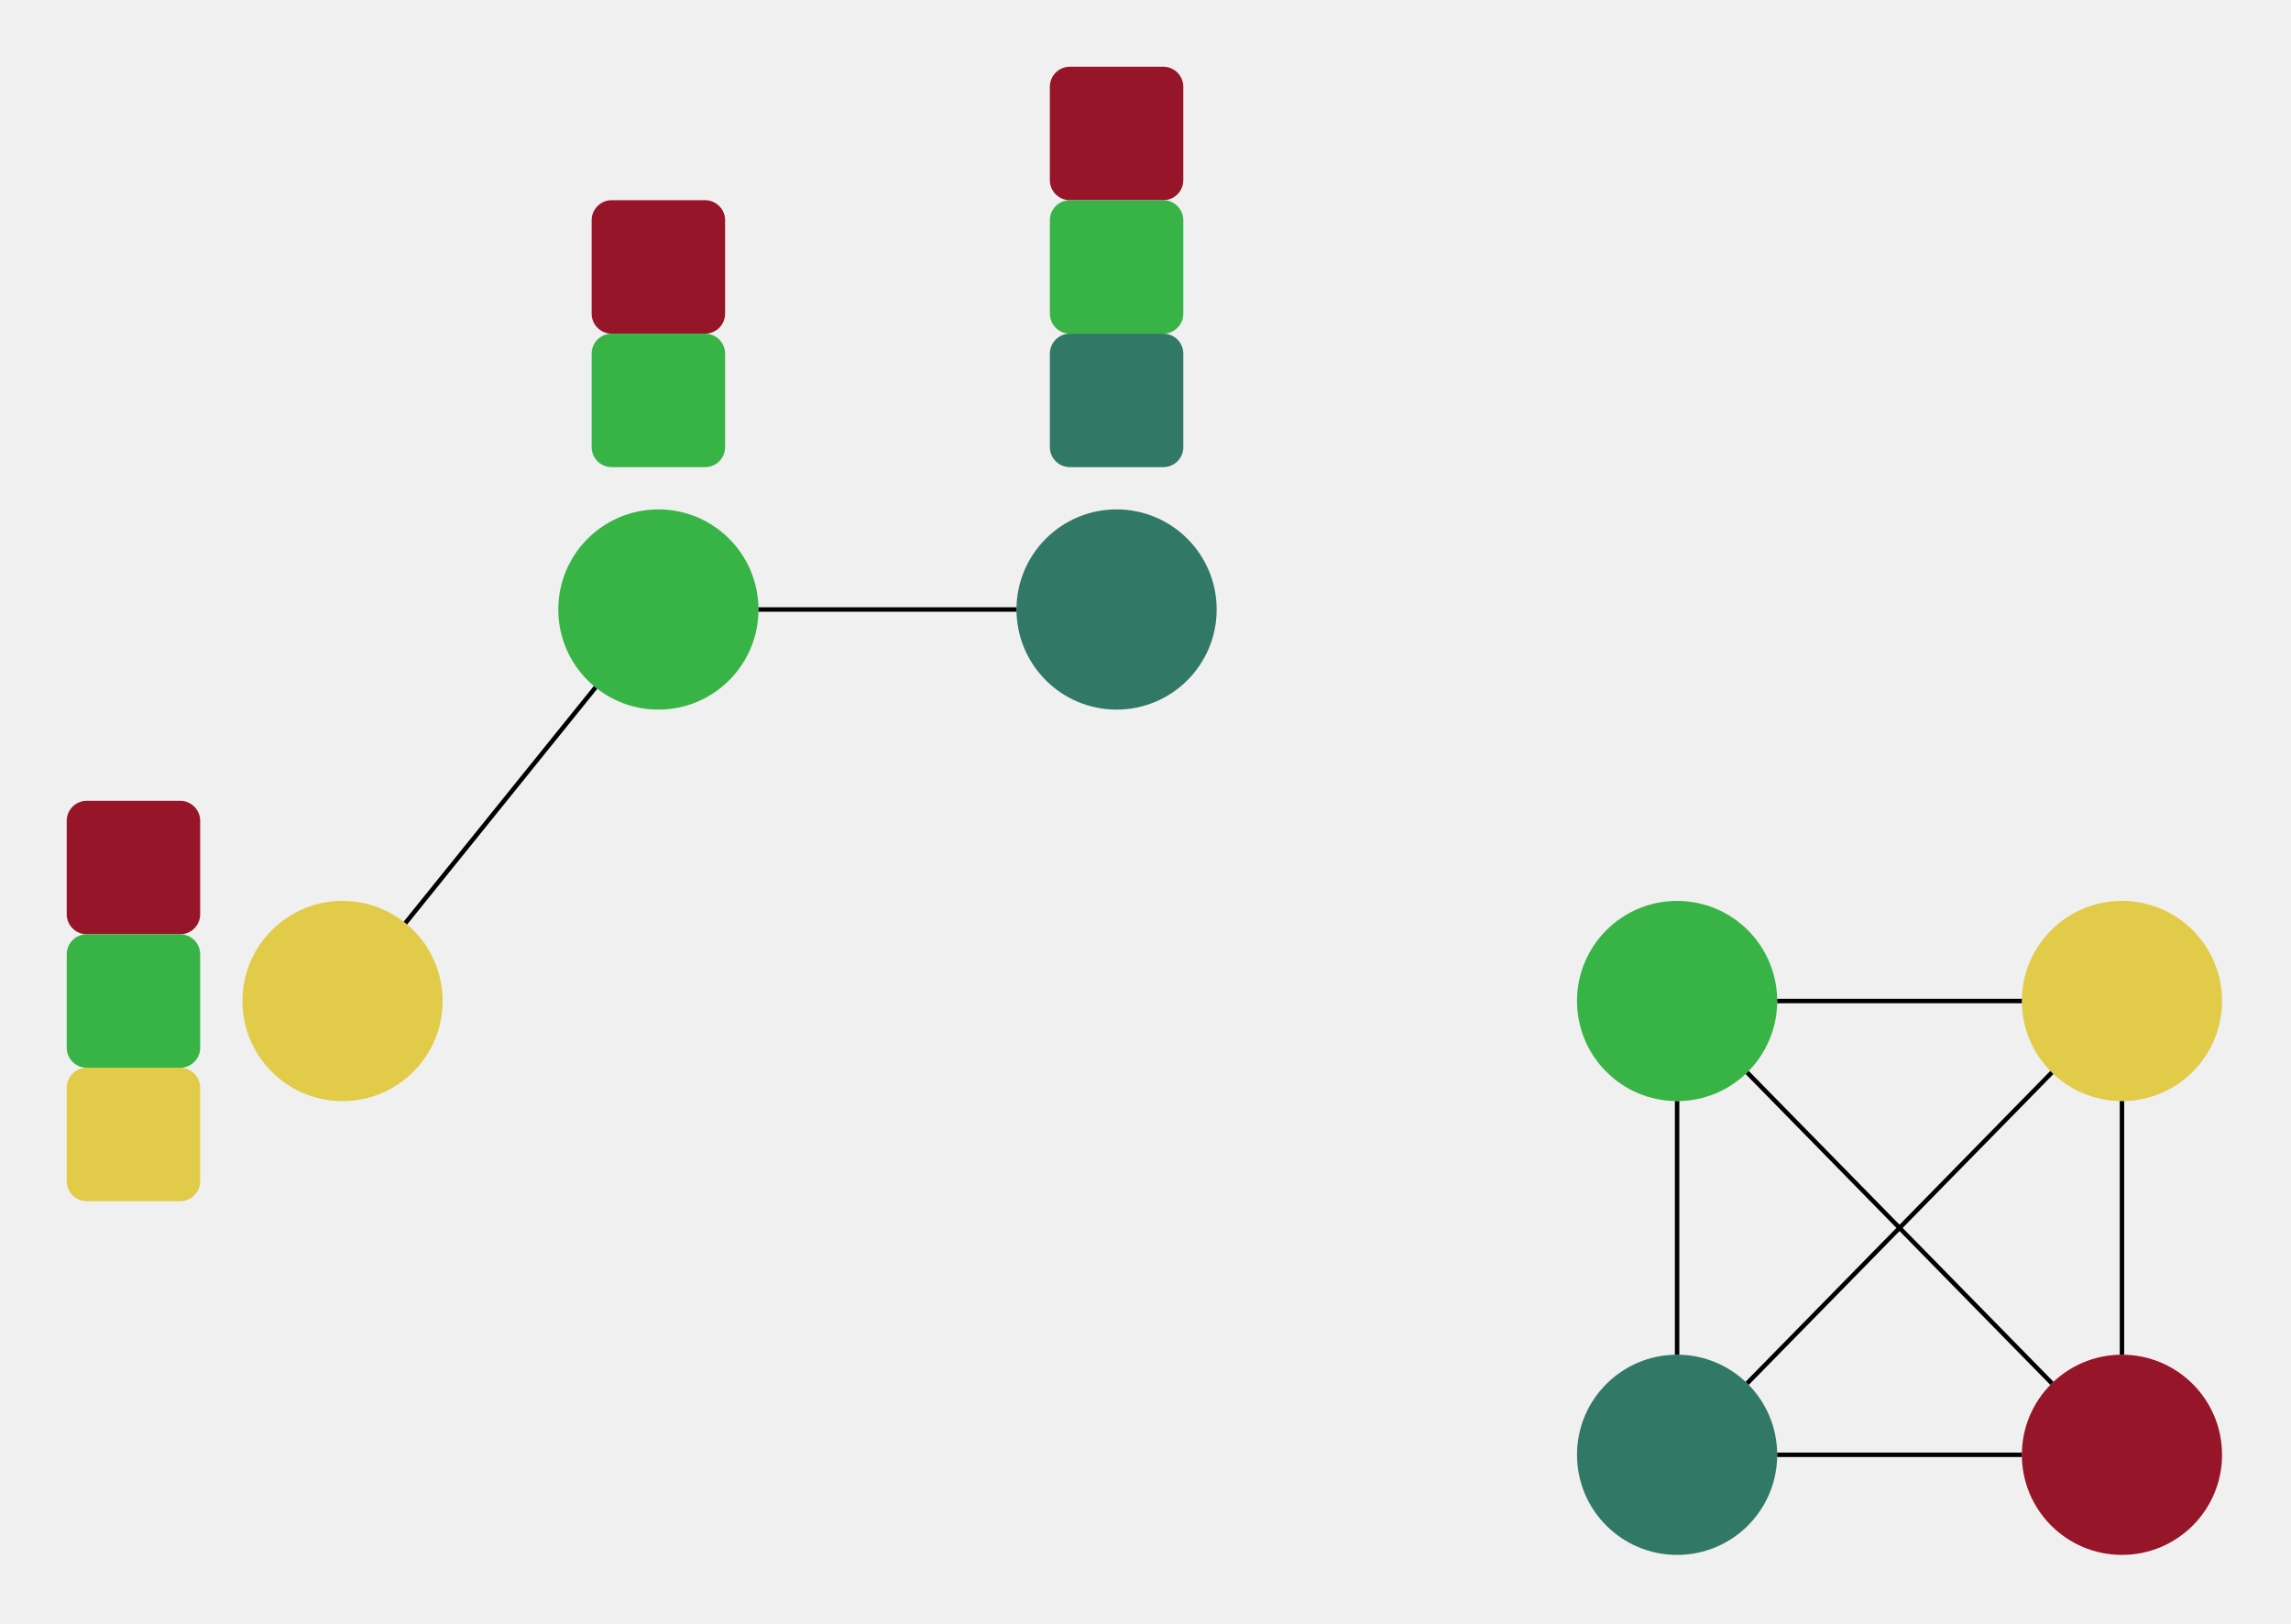
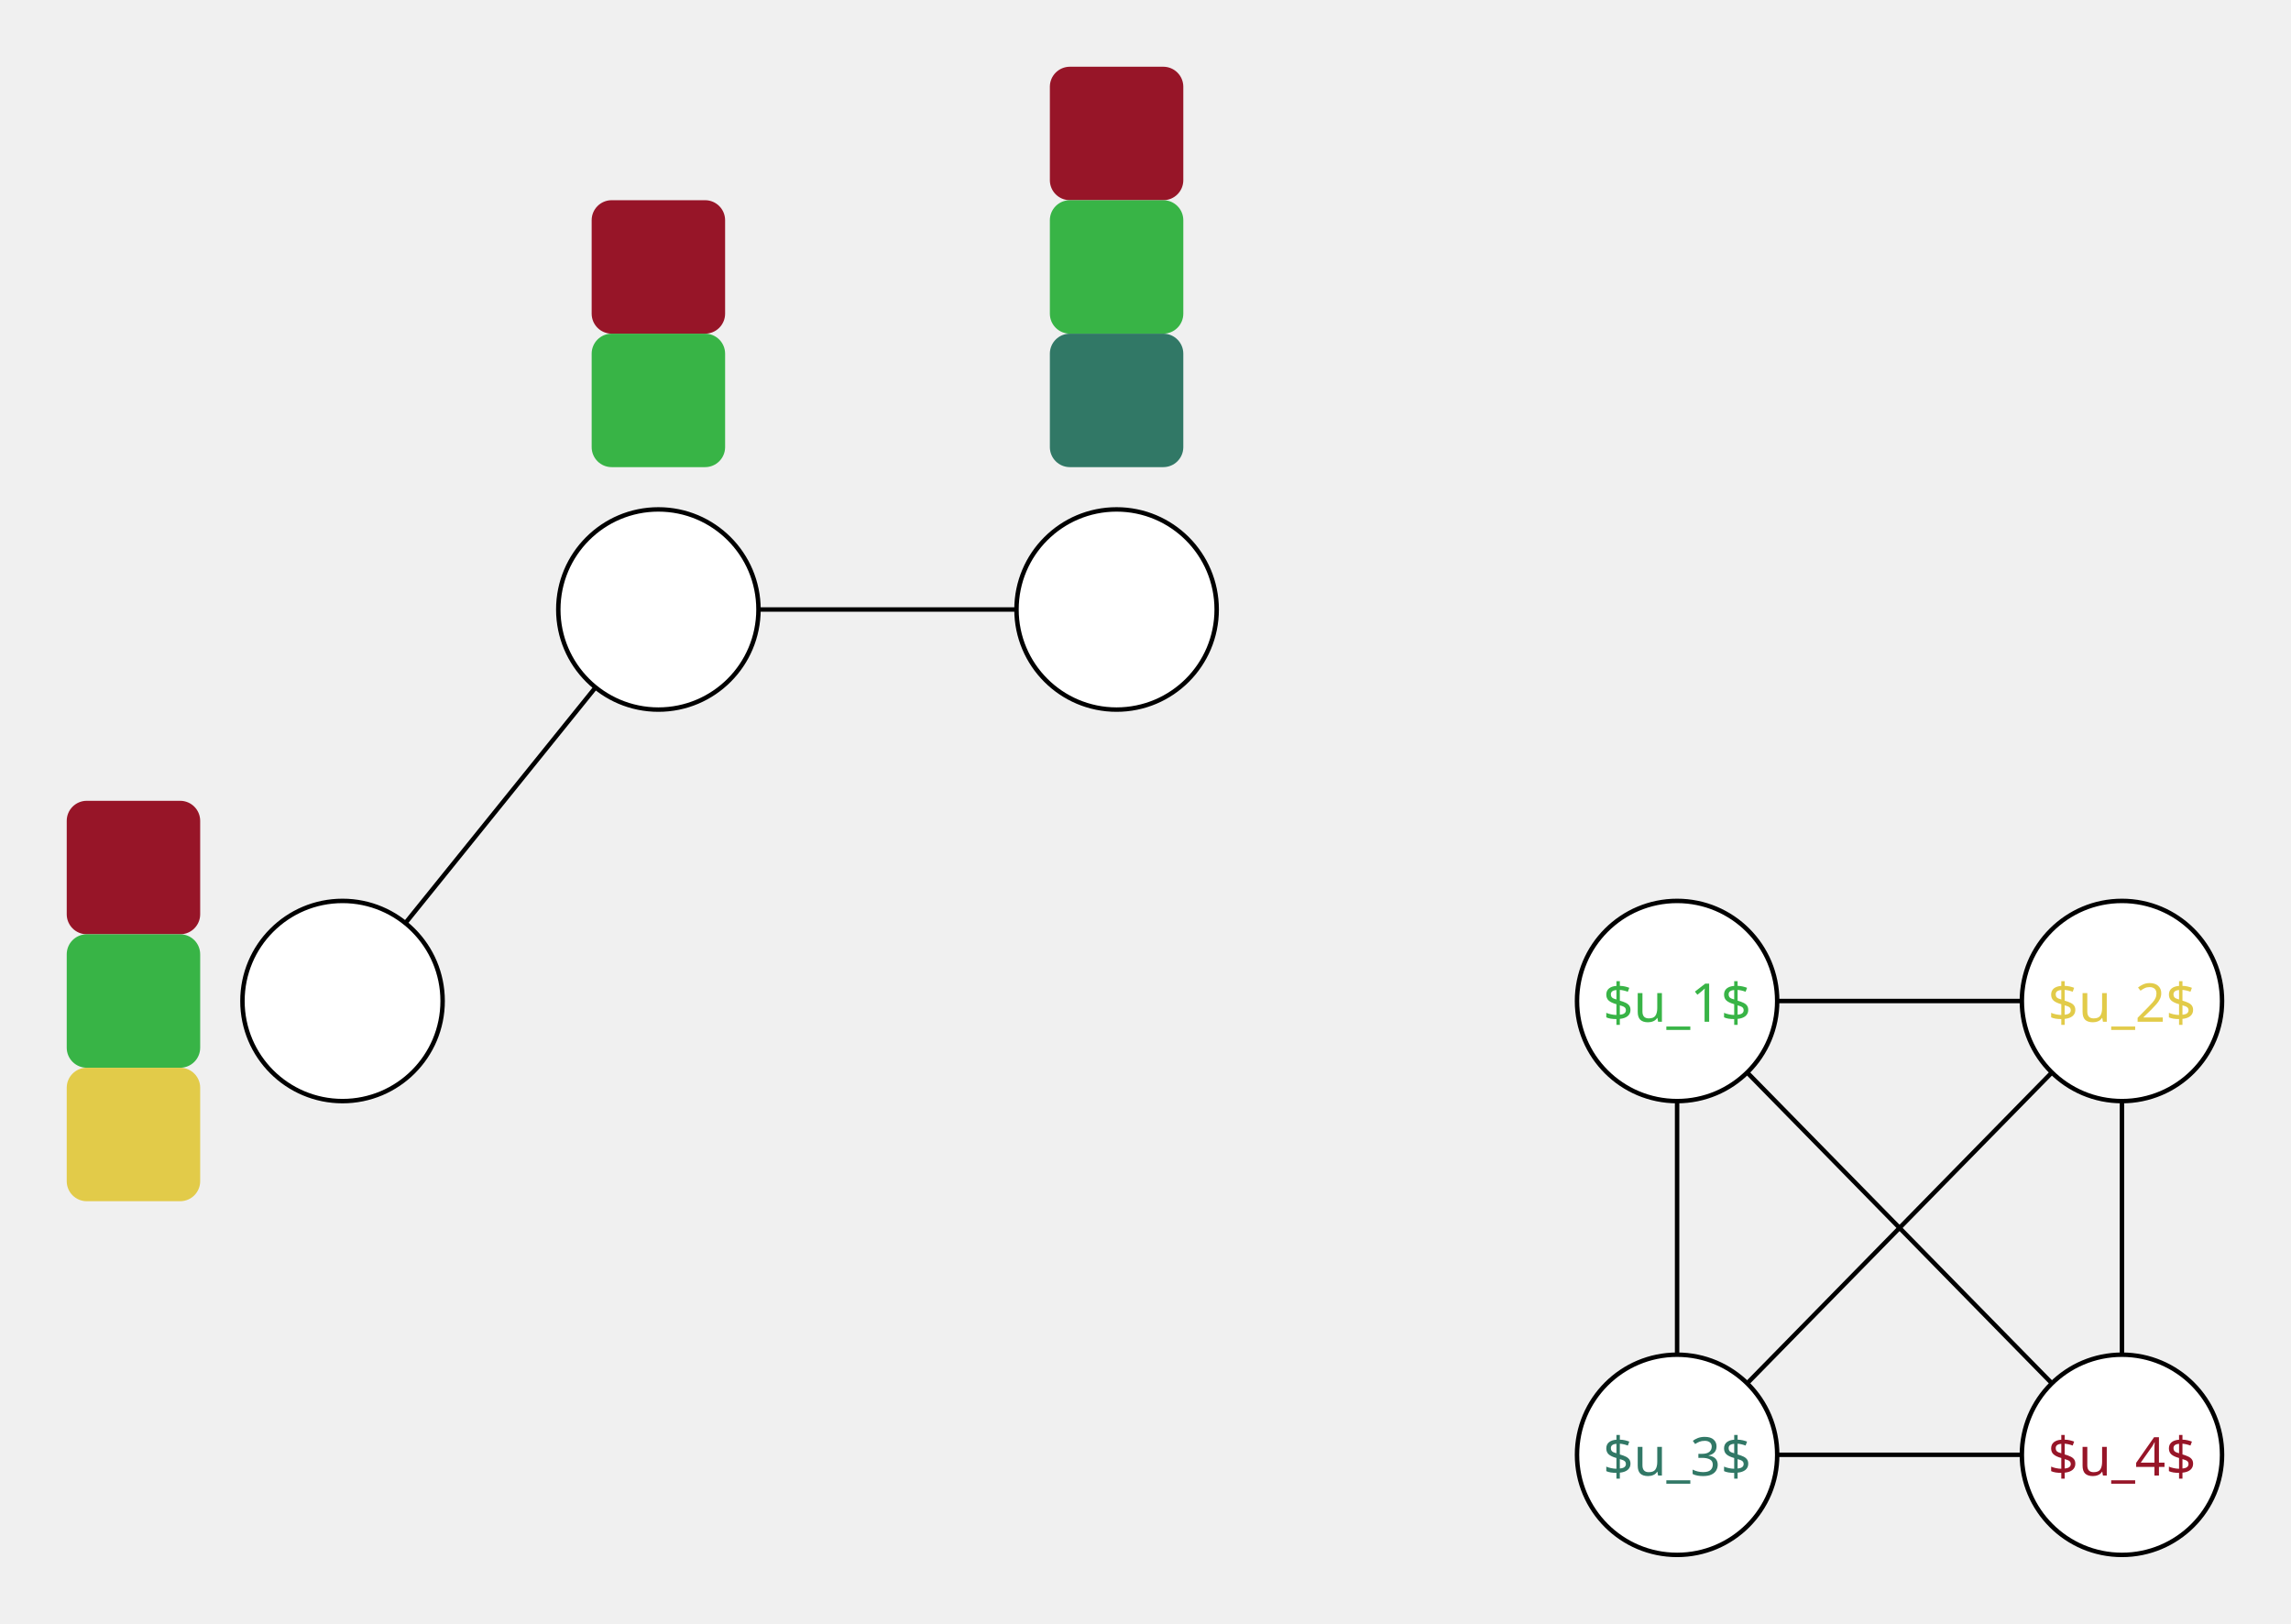
<svg xmlns="http://www.w3.org/2000/svg" fill-opacity="1" color-rendering="auto" color-interpolation="auto" text-rendering="auto" stroke="black" stroke-linecap="square" width="515" stroke-miterlimit="10" shape-rendering="auto" stroke-opacity="1" fill="black" stroke-dasharray="none" font-weight="normal" stroke-width="1" height="365" font-family="'Dialog'" font-style="normal" stroke-linejoin="miter" font-size="12px" stroke-dashoffset="0" image-rendering="auto">
  <defs id="genericDefs" />
  <g>
-     <g fill="rgb(56,180,70)" text-rendering="geometricPrecision" shape-rendering="geometricPrecision" transform="matrix(1,0,0,1,-445,-108)" stroke="rgb(56,180,70)">
+     <g fill="white" text-rendering="geometricPrecision" shape-rendering="geometricPrecision" transform="matrix(1,0,0,1,-445,-108)" stroke="white">
      <circle r="22.5" clip-path="url(#clipPath2)" cx="593" cy="245" stroke="none" />
    </g>
-     <g fill="rgb(49,120,102)" text-rendering="geometricPrecision" shape-rendering="geometricPrecision" transform="matrix(1,0,0,1,-445,-108)" stroke="rgb(49,120,102)">
+     <g text-rendering="geometricPrecision" stroke-miterlimit="1.45" shape-rendering="geometricPrecision" transform="matrix(1,0,0,1,-445,-108)" stroke-linecap="butt">
+       <circle fill="none" r="22.5" clip-path="url(#clipPath2)" cx="593" cy="245" />
+     </g>
+     <g fill="white" text-rendering="geometricPrecision" shape-rendering="geometricPrecision" transform="matrix(1,0,0,1,-445,-108)" stroke="white">
      <circle r="22.5" clip-path="url(#clipPath2)" cx="696" cy="245" stroke="none" />
-       <circle fill="rgb(226,203,73)" r="22.5" clip-path="url(#clipPath2)" cx="522" cy="333" stroke="none" />
+     </g>
+     <g text-rendering="geometricPrecision" stroke-miterlimit="1.45" shape-rendering="geometricPrecision" transform="matrix(1,0,0,1,-445,-108)" stroke-linecap="butt">
+       <circle fill="none" r="22.5" clip-path="url(#clipPath2)" cx="696" cy="245" />
+     </g>
+     <g fill="white" text-rendering="geometricPrecision" shape-rendering="geometricPrecision" transform="matrix(1,0,0,1,-445,-108)" stroke="white">
+       <circle r="22.5" clip-path="url(#clipPath2)" cx="522" cy="333" stroke="none" />
+     </g>
+     <g text-rendering="geometricPrecision" stroke-miterlimit="1.45" shape-rendering="geometricPrecision" transform="matrix(1,0,0,1,-445,-108)" stroke-linecap="butt">
+       <circle fill="none" r="22.5" clip-path="url(#clipPath2)" cx="522" cy="333" />
    </g>
    <g text-rendering="geometricPrecision" shape-rendering="geometricPrecision" transform="matrix(1,0,0,1,132.5,44.5)">
      <g clip-path="url(#clipPath3)">
        <svg opacity="1" writing-mode="lr-tb" stop-color="rgb(0, 0, 0)" shape-rendering="auto" content="&lt;mxfile userAgent=&quot;Mozilla/5.0 (X11; Linux x86_64; rv:59.0) Gecko/20100101 Firefox/59.0&quot; version=&quot;8.5.6&quot; editor=&quot;www.draw.io&quot;&gt;&lt;diagram id=&quot;78d6a89d-d8d0-da7b-6e9f-83d6f041987d&quot; name=&quot;Page-1&quot;&gt;5VTBbtswDP0a3S0rWdPj4qXtZTssA3ZWLcUmKomGrNROv36ULdvxugA97DBgPhjk0yMpkU9iorD9o5dN/RWVNizPVM/EF5bnG76lfwQuI5Dz+xGoPKgR4gtwhDedwCyhZ1C6XREDognQrMESndNlWGHSe+zWtBOaddVGVvodcCyleY/+BBXqEd1tswV/0lDVU2WepZVnWb5UHs8u1WO5OA3fuGzllCvx21oq7K4gcWCi8IhhtGxfaBNbO7VtjHu4sTrv22sXPhSQ9vEqzTmdnRUHtk+J2nCZWtLVEPSxkWX0O5o6E/s6WEMeJ1O2zTiIE/Saku8rLxXQLgo06Al36ChyP/QmEoaoEi2UZGdkz62IzgmMmSKph/d3fJvvCFfgqQygI1zLNkQqunBM+xzyBI8v+reykfQgLZgoyB9gSVx59k139P+OVrp4GPTwRjQ5HelV+wCkic8GqljPglJmSpY0yzfkpxYSXfc358Dn6dKl0Wh18Bei9Os5pPtyl9xuEZ9IUH2luwmTSe7VnHcZORlp6jcUwP+sgPzfUoDYPW82n/4fBcwvyt+XALnLAzOsXT3i4vAL&lt;/diagram&gt;&lt;/mxfile&gt;" glyph-orientation-horizontal="0deg" color-profile="auto" lighting-color="rgb(255, 255, 255)" color="rgb(0, 0, 0)" font-weight="400" alignment-baseline="auto" font-style="normal" version="1.1" color-interpolation-filters="linearrgb" text-anchor="start" stroke-linecap="butt" color-interpolation="srgb" font-variant="normal" word-spacing="normal" fill-opacity="1" text-rendering="auto" clip-path="none" text-decoration="none" letter-spacing="normal" glyph-orientation-vertical="auto" display="inline" font-size-adjust="none" overflow="visible" fill="rgb(0, 0, 0)" font-stretch="normal" stroke-dasharray="none" id="svg1.svg22" stroke-miterlimit="4" stop-opacity="1" color-rendering="auto" font-size="12" pointer-events="visiblepainted" mask="none" direction="ltr" baseline-shift="baseline" enable-background="accumulate" fill-rule="nonzero" image-rendering="auto" stroke-dashoffset="0" marker-end="none" width="32px" clip="auto" cursor="auto" stroke="none" filter="none" visibility="visible" kerning="auto" stroke-width="1" font-family="&quot;Arial&quot;,&quot;Helvetica&quot;,sans-serif" flood-opacity="1" clip-rule="nonzero" src="none" height="62px" unicode-bidi="normal" stroke-linejoin="miter" stroke-opacity="1" flood-color="rgb(0, 0, 0)" dominant-baseline="auto" marker-start="none" marker-mid="none">
          <defs id="svg1.defs2">
            <clipPath clipPathUnits="userSpaceOnUse" id="clipPath1">
              <path d="M0 0 L515 0 L515 365 L0 365 L0 0 Z" />
            </clipPath>
            <clipPath clipPathUnits="userSpaceOnUse" id="clipPath2">
              <path d="M445 108 L960 108 L960 473 L445 473 L445 108 Z" />
            </clipPath>
            <clipPath clipPathUnits="userSpaceOnUse" id="clipPath3">
              <path d="M-132.5 -44.5 L382.5 -44.5 L382.5 320.5 L-132.5 320.5 L-132.5 -44.5 Z" />
            </clipPath>
            <clipPath clipPathUnits="userSpaceOnUse" id="clipPath4">
              <path d="M-235.5 -14.5 L279.5 -14.5 L279.5 350.5 L-235.5 350.5 L-235.5 -14.5 Z" />
            </clipPath>
            <clipPath clipPathUnits="userSpaceOnUse" id="clipPath5">
              <path d="M-14.5 -179.5 L500.5 -179.5 L500.5 185.5 L-14.5 185.5 L-14.5 -179.5 Z" />
            </clipPath>
          </defs>
          <g id="svg1.g20" transform="translate(0.5,0.5)">
            <rect x="0" y="0" fill="#971528" width="30" rx="4.5" height="30" ry="4.5" id="svg1.rect4" stroke="none" pointer-events="none" />
            <rect x="0" y="30" fill="#38b446" width="30" rx="4.5" height="30" ry="4.5" id="svg1.rect12" stroke="none" pointer-events="none" />
          </g>
        </svg>
      </g>
    </g>
    <g text-rendering="geometricPrecision" shape-rendering="geometricPrecision" transform="matrix(1,0,0,1,235.5,14.5)">
      <g clip-path="url(#clipPath4)">
        <svg opacity="1" writing-mode="lr-tb" stop-color="rgb(0, 0, 0)" shape-rendering="auto" content="&lt;mxfile userAgent=&quot;Mozilla/5.0 (X11; Linux x86_64; rv:59.0) Gecko/20100101 Firefox/59.0&quot; version=&quot;8.5.6&quot; editor=&quot;www.draw.io&quot;&gt;&lt;diagram id=&quot;78d6a89d-d8d0-da7b-6e9f-83d6f041987d&quot; name=&quot;Page-1&quot;&gt;5VVNc5swEP013EHCjX2sidNe2kPdmZ5lJMNOJJYRcsD59V2BAJPEM7kk45n4wOw+vf3Q7sNEPDPdDyvq8hdKpSMWyy7i9xFjabKipwfOA8CSzQAUFuQAJTOwh2cVwDigJ5CqWRAdonZQL8Ecq0rlboEJa7Fd0o6ol1VrUahXwD4X+jX6D6QrB3S9imf8p4KiHCsncTg5iPyxsHiqQr2I8WP/G46NGHMFflMKie0FxHcRzyyiGyzTZUr70Y5jG+IerpxOfVtVuXcFhD6ehD6Fu0fZLtqGRI07jyNpS3BqX4vc+y1tPeLb0hlNXkKmaOphEUfoFCXfFlZIoC4y1GgJr7CiyG0/G0/oo3I0kJMdkz2NwjtH0HqMpBlu7pIVWxMuwVIZwIpwJRrnqVi5feizz+MsPqoXZT3pQRjQXpB/wZC4WPxbtfT8g0ZU/jJo4ZloYrzSk7IOSBPfNRS+ngEp9ZgsaDZJyQ8jJLrqru4hmbZLL41Co5w9E6Vb7iG8L3fBbWfx8QCVF7obMRHkXkx555WTEbZ+RQHJ2wpgt6UAvj6k6bevo4DpH+UzJMDelgC/LQkolh/SzcdKQIRN59S0sremCf5hmiB3/uj0Zxcfdr77Dw==&lt;/diagram&gt;&lt;/mxfile&gt;" glyph-orientation-horizontal="0deg" color-profile="auto" lighting-color="rgb(255, 255, 255)" color="rgb(0, 0, 0)" font-weight="400" alignment-baseline="auto" font-style="normal" version="1.1" color-interpolation-filters="linearrgb" text-anchor="start" stroke-linecap="butt" color-interpolation="srgb" font-variant="normal" word-spacing="normal" fill-opacity="1" text-rendering="auto" clip-path="none" text-decoration="none" letter-spacing="normal" glyph-orientation-vertical="auto" display="inline" font-size-adjust="none" overflow="visible" fill="rgb(0, 0, 0)" font-stretch="normal" stroke-dasharray="none" id="svg2.svg30" stroke-miterlimit="4" stop-opacity="1" color-rendering="auto" font-size="12" pointer-events="visiblepainted" mask="none" direction="ltr" baseline-shift="baseline" enable-background="accumulate" fill-rule="nonzero" image-rendering="auto" stroke-dashoffset="0" marker-end="none" width="32px" clip="auto" cursor="auto" stroke="none" filter="none" visibility="visible" kerning="auto" stroke-width="1" font-family="&quot;Arial&quot;,&quot;Helvetica&quot;,sans-serif" flood-opacity="1" clip-rule="nonzero" src="none" height="91px" unicode-bidi="normal" stroke-linejoin="miter" stroke-opacity="1" flood-color="rgb(0, 0, 0)" dominant-baseline="auto" marker-start="none" marker-mid="none">
          <defs id="svg2.defs2" />
          <g id="svg2.g28" transform="translate(0.5,0.5)">
            <rect x="0" y="0" fill="#971528" width="30" rx="4.5" height="30" ry="4.5" id="svg2.rect4" stroke="none" pointer-events="none" />
            <rect x="0" y="30" fill="#38b446" width="30" rx="4.5" height="30" ry="4.5" id="svg2.rect12" stroke="none" pointer-events="none" />
            <rect x="0" y="60" fill="#e2cb49" width="30" style="fill:#317866;fill-opacity:1" rx="4.5" height="30" ry="4.5" id="svg2.rect20" stroke="none" pointer-events="none" />
          </g>
        </svg>
      </g>
    </g>
    <g text-rendering="geometricPrecision" shape-rendering="geometricPrecision" transform="matrix(1,0,0,1,14.5,179.5)">
      <g clip-path="url(#clipPath5)">
        <svg opacity="1" writing-mode="lr-tb" stop-color="rgb(0, 0, 0)" shape-rendering="auto" content="&lt;mxfile userAgent=&quot;Mozilla/5.0 (X11; Linux x86_64; rv:59.0) Gecko/20100101 Firefox/59.0&quot; version=&quot;8.5.6&quot; editor=&quot;www.draw.io&quot;&gt;&lt;diagram id=&quot;78d6a89d-d8d0-da7b-6e9f-83d6f041987d&quot; name=&quot;Page-1&quot;&gt;5VVNc5swEP013EHCjX2sidNe2kPdmZ5lJMNOJJYRcsD59V2BAJPEM7kk45n4wOw+vf3Q7sNEPDPdDyvq8hdKpSMWyy7i9xFjabKipwfOA8CSzQAUFuQAJTOwh2cVwDigJ5CqWRAdonZQL8Ecq0rlboEJa7Fd0o6ol1VrUahXwD4X+jX6D6QrB3S9imf8p4KiHCsncTg5iPyxsHiqQr2I8WP/G46NGHMFflMKie0FxHcRzyyiGyzTZUr70Y5jG+IerpxOfVtVuXcFhD6ehD6Fu0fZLtqGRI07jyNpS3BqX4vc+y1tPeLb0hlNXkKmaOphEUfoFCXfFlZIoC4y1GgJr7CiyG0/G0/oo3I0kJMdkz2NwjtH0HqMpBlu7pIVWxMuwVIZwIpwJRrnqVi5feizz+MsPqoXZT3pQRjQXpB/wZC4WPxbtfT8g0ZU/jJo4ZloYrzSk7IOSBPfNRS+ngEp9ZgsaDZJyQ8jJLrqru4hmbZLL41Co5w9E6Vb7iG8L3fBbWfx8QCVF7obMRHkXkx555WTEbZ+RQHJ2wpgt6UAvj6k6bevo4DpH+UzJMDelgC/LQkolh/SzcdKQIRN59S0sremCf5hmiB3/uj0Zxcfdr77Dw==&lt;/diagram&gt;&lt;/mxfile&gt;" glyph-orientation-horizontal="0deg" color-profile="auto" lighting-color="rgb(255, 255, 255)" color="rgb(0, 0, 0)" font-weight="400" alignment-baseline="auto" font-style="normal" version="1.1" color-interpolation-filters="linearrgb" text-anchor="start" stroke-linecap="butt" color-interpolation="srgb" font-variant="normal" word-spacing="normal" fill-opacity="1" text-rendering="auto" clip-path="none" text-decoration="none" letter-spacing="normal" glyph-orientation-vertical="auto" display="inline" font-size-adjust="none" overflow="visible" fill="rgb(0, 0, 0)" font-stretch="normal" stroke-dasharray="none" id="svg3.svg30" stroke-miterlimit="4" stop-opacity="1" color-rendering="auto" font-size="12" pointer-events="visiblepainted" mask="none" direction="ltr" baseline-shift="baseline" enable-background="accumulate" fill-rule="nonzero" image-rendering="auto" stroke-dashoffset="0" marker-end="none" width="32px" clip="auto" cursor="auto" stroke="none" filter="none" visibility="visible" kerning="auto" stroke-width="1" font-family="&quot;Arial&quot;,&quot;Helvetica&quot;,sans-serif" flood-opacity="1" clip-rule="nonzero" src="none" height="91px" unicode-bidi="normal" stroke-linejoin="miter" stroke-opacity="1" flood-color="rgb(0, 0, 0)" dominant-baseline="auto" marker-start="none" marker-mid="none">
          <defs id="svg3.defs2" />
          <g id="svg3.g28" transform="translate(0.5,0.5)">
            <rect x="0" y="0" fill="#971528" width="30" rx="4.5" height="30" ry="4.5" id="svg3.rect4" stroke="none" pointer-events="none" />
            <rect x="0" y="30" fill="#38b446" width="30" rx="4.5" height="30" ry="4.5" id="svg3.rect12" stroke="none" pointer-events="none" />
            <rect x="0" y="60" fill="#e2cb49" width="30" rx="4.5" height="30" ry="4.5" id="svg3.rect20" stroke="none" pointer-events="none" />
          </g>
        </svg>
      </g>
    </g>
-     <g fill="rgb(49,120,102)" text-rendering="geometricPrecision" shape-rendering="geometricPrecision" transform="matrix(1,0,0,1,-445,-108)" stroke="rgb(49,120,102)">
+     <g fill="white" text-rendering="geometricPrecision" shape-rendering="geometricPrecision" transform="matrix(1,0,0,1,-445,-108)" stroke="white">
      <circle r="22.5" clip-path="url(#clipPath2)" cx="822" cy="435" stroke="none" />
-       <circle fill="rgb(151,21,40)" r="22.5" clip-path="url(#clipPath2)" cx="922" cy="435" stroke="none" />
-       <circle fill="rgb(56,180,70)" r="22.5" clip-path="url(#clipPath2)" cx="822" cy="333" stroke="none" />
-       <circle fill="rgb(226,203,73)" r="22.5" clip-path="url(#clipPath2)" cx="922" cy="333" stroke="none" />
    </g>
    <g text-rendering="geometricPrecision" stroke-miterlimit="1.45" shape-rendering="geometricPrecision" transform="matrix(1,0,0,1,-445,-108)" stroke-linecap="butt">
+       <circle fill="none" r="22.5" clip-path="url(#clipPath2)" cx="822" cy="435" />
+       <text x="805.332" y="439.656" clip-path="url(#clipPath2)" fill="rgb(49,120,102)" font-family="sans-serif" stroke="none" xml:space="preserve">$u_3$</text>
+     </g>
+     <g fill="white" text-rendering="geometricPrecision" shape-rendering="geometricPrecision" transform="matrix(1,0,0,1,-445,-108)" stroke="white">
+       <circle r="22.5" clip-path="url(#clipPath2)" cx="922" cy="435" stroke="none" />
+     </g>
+     <g text-rendering="geometricPrecision" stroke-miterlimit="1.45" shape-rendering="geometricPrecision" transform="matrix(1,0,0,1,-445,-108)" stroke-linecap="butt">
+       <circle fill="none" r="22.5" clip-path="url(#clipPath2)" cx="922" cy="435" />
+       <text x="905.332" y="439.656" clip-path="url(#clipPath2)" fill="rgb(151,21,40)" font-family="sans-serif" stroke="none" xml:space="preserve">$u_4$</text>
+     </g>
+     <g fill="white" text-rendering="geometricPrecision" shape-rendering="geometricPrecision" transform="matrix(1,0,0,1,-445,-108)" stroke="white">
+       <circle r="22.5" clip-path="url(#clipPath2)" cx="822" cy="333" stroke="none" />
+     </g>
+     <g text-rendering="geometricPrecision" stroke-miterlimit="1.45" shape-rendering="geometricPrecision" transform="matrix(1,0,0,1,-445,-108)" stroke-linecap="butt">
+       <circle fill="none" r="22.5" clip-path="url(#clipPath2)" cx="822" cy="333" />
+       <text x="805.332" y="337.656" clip-path="url(#clipPath2)" fill="rgb(56,180,70)" font-family="sans-serif" stroke="none" xml:space="preserve">$u_1$</text>
+     </g>
+     <g fill="white" text-rendering="geometricPrecision" shape-rendering="geometricPrecision" transform="matrix(1,0,0,1,-445,-108)" stroke="white">
+       <circle r="22.5" clip-path="url(#clipPath2)" cx="922" cy="333" stroke="none" />
+     </g>
+     <g text-rendering="geometricPrecision" stroke-miterlimit="1.45" shape-rendering="geometricPrecision" transform="matrix(1,0,0,1,-445,-108)" stroke-linecap="butt">
+       <circle fill="none" r="22.5" clip-path="url(#clipPath2)" cx="922" cy="333" />
+       <text x="905.332" y="337.656" clip-path="url(#clipPath2)" fill="rgb(226,203,73)" font-family="sans-serif" stroke="none" xml:space="preserve">$u_2$</text>
      <path fill="none" d="M615.5 245 L673.5 245" clip-path="url(#clipPath2)" />
      <path fill="none" d="M578.872 262.511 L536.128 315.489" clip-path="url(#clipPath2)" />
      <path fill="none" d="M844.5 435 L899.5 435" clip-path="url(#clipPath2)" />
      <path fill="none" d="M906.248 418.933 L837.752 349.067" clip-path="url(#clipPath2)" />
      <path fill="none" d="M822 355.5 L822 412.5" clip-path="url(#clipPath2)" />
      <path fill="none" d="M837.752 418.933 L906.248 349.067" clip-path="url(#clipPath2)" />
      <path fill="none" d="M844.5 333 L899.5 333" clip-path="url(#clipPath2)" />
      <path fill="none" d="M922 412.5 L922 355.5" clip-path="url(#clipPath2)" />
    </g>
  </g>
</svg>
